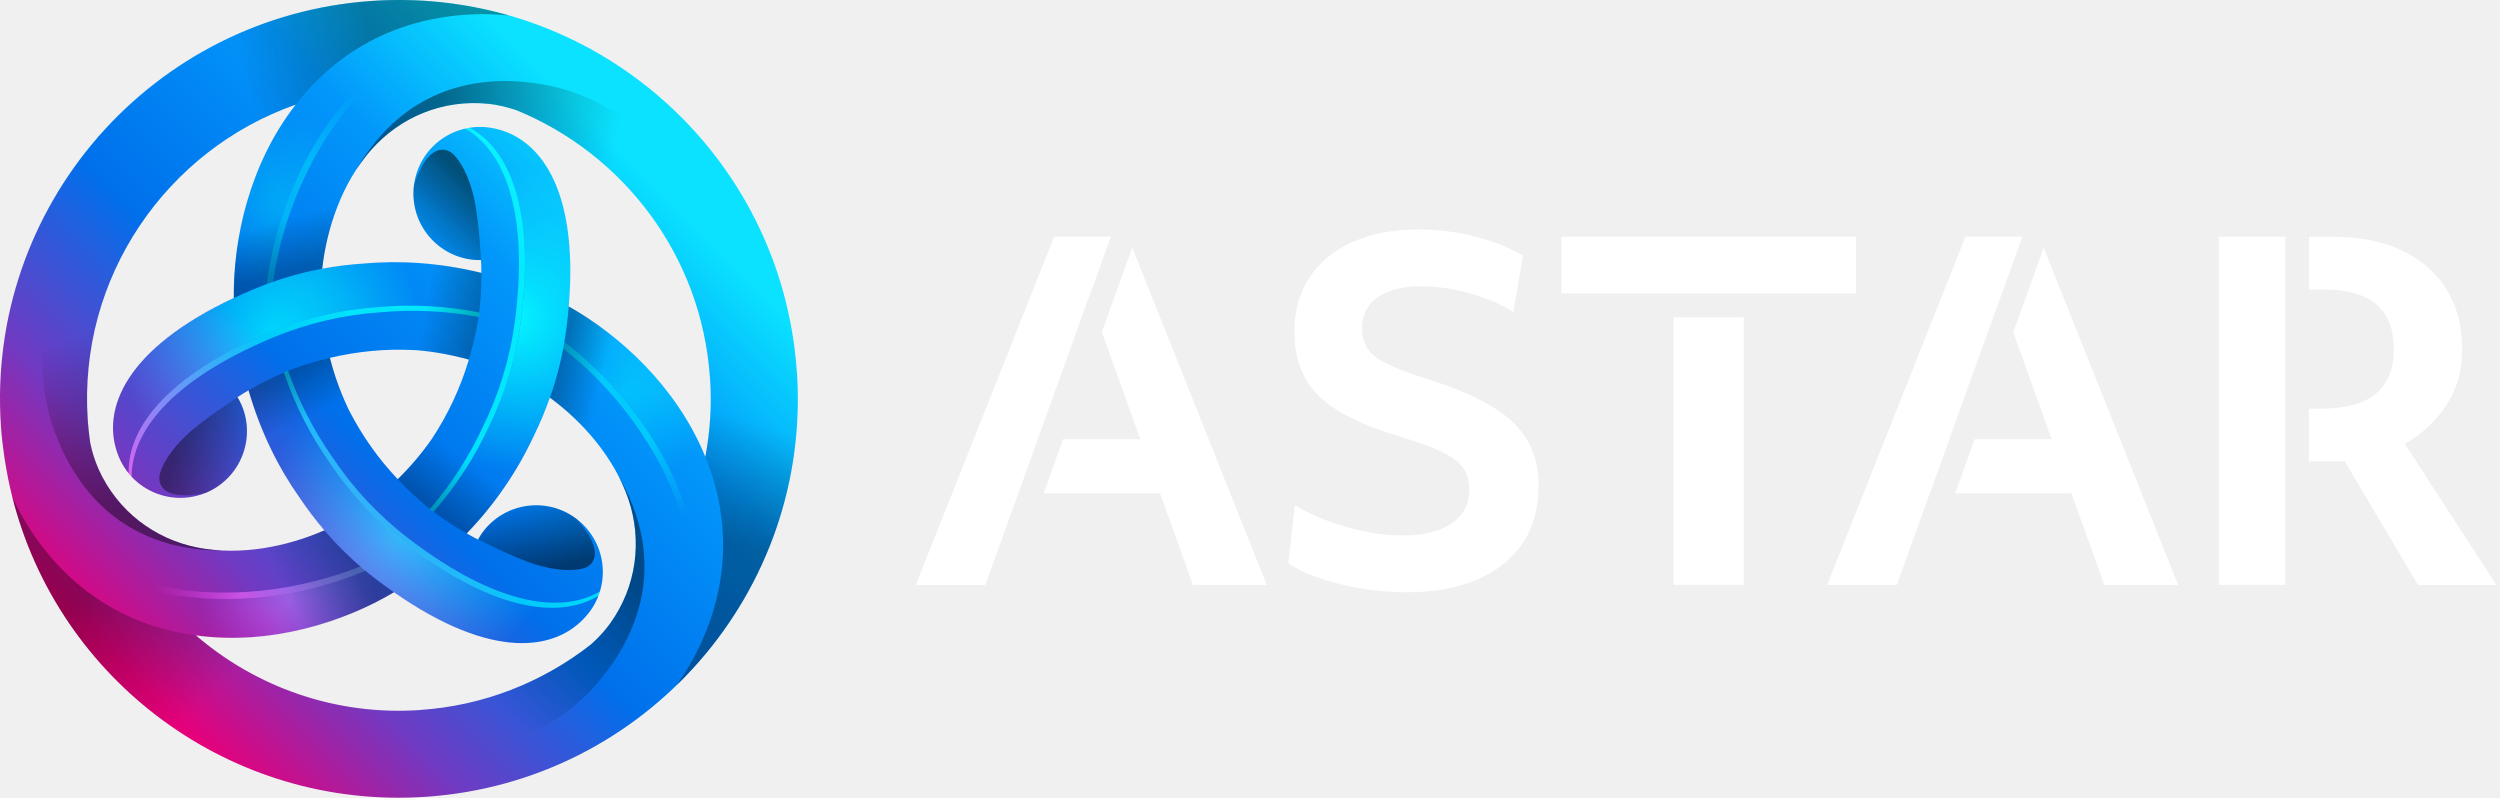
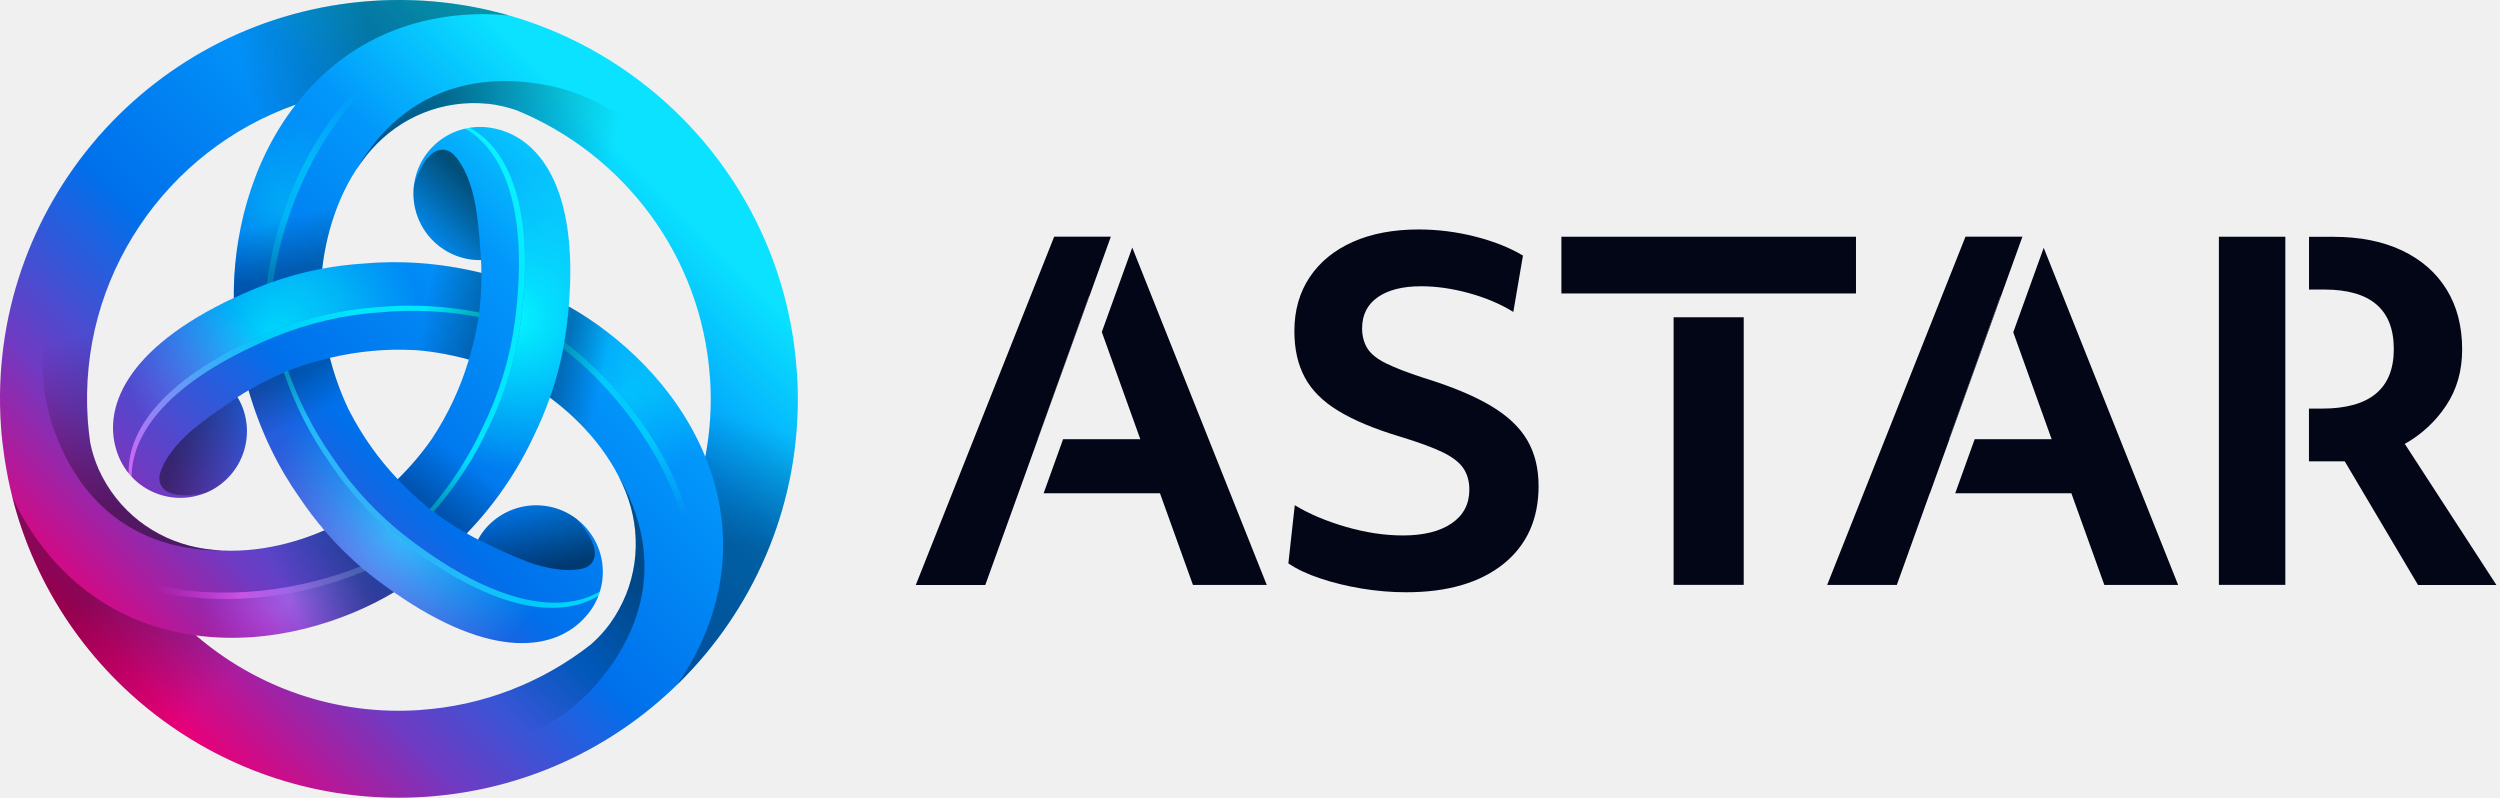
- <svg xmlns="http://www.w3.org/2000/svg" width="188" height="60" fill="none">
-   <path d="M59.923 27.965C58.8 11.433 44.49-1.053 27.963.07 19.73.631 12.5 4.466 7.454 10.211l-.015-.01c-.036.046-.067.092-.098.138C2.33 16.12-.49 23.801.07 32.036c.052.786.144 1.556.257 2.32 0 .037.01.067.015.103.077.503.165 1.007.262 1.5a29.526 29.526 0 0 0 .308 1.36c3.466 13.816 16.409 23.601 31.123 22.6 16.527-1.124 29.018-15.433 27.894-31.964l-.006.01Zm-6.53.446c.139 2.034.01 4.026-.354 5.946 0-.01-.01-.02-.01-.031-2.178-5.314-6.48-9.154-10.259-11.275.765-9.005-2.29-12.804-5.75-13.42a5.005 5.005 0 0 0-5.889 4.287 5.005 5.005 0 0 0 4.334 5.606c.241.031.477.041.708.036a19 19 0 0 1 .026.965c-3.199-.79-6.187-.95-8.913-.703a25.738 25.738 0 0 0-3.055.385c.34-3.04 1.484-6.459 3.697-8.954 2.14-2.418 5.324-3.799 8.794-3.445.658.067 1.361.231 1.992.442.031.01.062.02.088.025 8.04 3.276 13.96 10.91 14.586 20.136h.005Zm-20.911 4.58s0 .005-.005.01a21.148 21.148 0 0 1-2.567 3.035 22.32 22.32 0 0 1-3.615-5.088c-.046-.098-.097-.185-.144-.283v-.01a21.503 21.503 0 0 1-1.345-3.743c2.13-.503 4.22-.688 6.218-.59l.318.015h.01c1.253.103 2.557.334 3.907.704a22.359 22.359 0 0 1-2.772 5.945l-.005.005ZM22.234 7.87l-.015.02c-3.517 4.539-4.688 10.181-4.636 14.514-8.184 3.84-9.94 8.384-8.749 11.69.03.093.067.18.103.268a5.013 5.013 0 0 0 6.556 2.69 5.013 5.013 0 0 0 2.69-6.556 5.22 5.22 0 0 0-.323-.632c.257-.17.534-.338.832-.513.913 3.168 2.264 5.843 3.84 8.081.57.847 1.186 1.663 1.858 2.449-2.803 1.227-6.335 1.946-9.606 1.278-3.162-.646-5.95-2.71-7.382-5.894a9.532 9.532 0 0 1-.616-1.945 23.767 23.767 0 0 1-.19-1.73c-.73-10.746 5.935-20.311 15.638-23.72Zm9.354 45.524c-6.381.436-12.347-1.74-16.855-5.612 5.689.776 11.162-1.032 14.89-3.244 7.418 5.17 12.234 4.42 14.503 1.735a5.01 5.01 0 0 0-.77-7.25 5.01 5.01 0 0 0-7.024.95c-.143.19-.272.396-.385.601-.272-.139-.56-.293-.852-.462a26.8 26.8 0 0 0 5.067-7.373 26.09 26.09 0 0 0 1.191-2.839c2.465 1.818 4.857 4.513 5.915 7.68 1.022 3.06.631 6.51-1.412 9.34a9.534 9.534 0 0 1-1.376 1.504l-.02.02a23.303 23.303 0 0 1-12.866 4.945l-.006.005Z" fill="url(#a)" />
-   <path style="mix-blend-mode:overlay" opacity=".9" d="M37.02 9.626a4.871 4.871 0 0 0-1.705-.02c2.871 1.56 4.96 5.909 3.862 14.493a25.672 25.672 0 0 1-2.428 8.03 26.734 26.734 0 0 1-4.144 6.355 23.653 23.653 0 0 0 2.49 1.638 26.8 26.8 0 0 0 5.068-7.372 25.498 25.498 0 0 0 2.428-8.03c1.31-10.217-1.904-14.437-5.57-15.09v-.004Z" fill="url(#b)" />
-   <path d="M39.176 24.094c1.099-8.58-.991-12.933-3.861-14.494-.113.015-.22.041-.334.067 2.809 1.617 4.831 5.96 3.748 14.427a25.673 25.673 0 0 1-2.428 8.03 26.61 26.61 0 0 1-3.969 6.15c.092.072.18.139.272.205a26.84 26.84 0 0 0 4.143-6.356 25.499 25.499 0 0 0 2.429-8.03Z" fill="#fff" style="mix-blend-mode:overlay" opacity=".8" />
-   <path style="mix-blend-mode:overlay" opacity=".5" d="M28.266 43.557c-.272-.205-.529-.421-.79-.637-4.236 1.767-10.105 2.875-15.937 1.52a23.383 23.383 0 0 0 3.188 3.342c5.689.776 11.162-1.032 14.89-3.244a44.311 44.311 0 0 1-1.356-.986l.005.005Z" fill="url(#c)" />
-   <path style="mix-blend-mode:overlay" opacity=".6" d="M27.48 42.92c-.128-.108-.261-.215-.384-.323-4.267 1.704-10.166 2.726-15.983 1.273.144.19.288.385.431.57 5.828 1.355 11.701.247 15.937-1.52Z" fill="url(#d)" />
-   <path style="mix-blend-mode:overlay" opacity=".9" d="M8.839 34.1c.03.092.067.18.103.267.19.452.436.857.734 1.222-.082-3.265 2.639-7.255 10.617-10.592a25.619 25.619 0 0 1 8.168-1.91 26.604 26.604 0 0 1 7.578.411c.129-1.078.18-2.084.17-2.973a26.757 26.757 0 0 0-8.918-.703 25.649 25.649 0 0 0-8.169 1.91C9.62 25.706 7.571 30.599 8.84 34.105V34.1Z" fill="url(#e)" />
-   <path d="M20.293 25.002c-7.978 3.338-10.7 7.327-10.617 10.592.072.087.149.17.226.252-.006-3.24 2.746-7.162 10.617-10.459a25.622 25.622 0 0 1 8.168-1.91 26.717 26.717 0 0 1 7.311.36 7.67 7.67 0 0 0 .041-.339 26.794 26.794 0 0 0-7.578-.41 25.651 25.651 0 0 0-8.168 1.91v.004Z" fill="#fff" style="mix-blend-mode:overlay" opacity=".8" />
-   <path style="mix-blend-mode:overlay" opacity=".4" d="M42.601 24.715c-.04.339-.097.667-.154 1.001 3.645 2.783 7.542 7.316 9.288 13.04a23.595 23.595 0 0 0 1.299-4.435c-2.172-5.314-6.474-9.15-10.253-11.27-.046.54-.103 1.089-.175 1.664h-.005Z" fill="url(#f)" />
-   <path style="mix-blend-mode:overlay" opacity=".5" d="M42.447 25.716c-.031.164-.057.334-.088.498 3.61 2.844 7.445 7.44 9.093 13.205.097-.22.19-.442.277-.662-1.745-5.725-5.637-10.253-9.288-13.041h.006Z" fill="url(#g)" />
-   <path style="mix-blend-mode:overlay" opacity=".9" d="M44.126 46.268a5.13 5.13 0 0 0 .873-1.468c-2.788 1.704-7.6 1.34-14.484-3.903a25.524 25.524 0 0 1-5.74-6.12 26.634 26.634 0 0 1-3.435-6.766c-.996.426-1.894.888-2.664 1.34a26.87 26.87 0 0 0 3.85 8.076c1.54 2.3 3.46 4.38 5.74 6.12 8.194 6.243 13.457 5.57 15.854 2.72h.006Z" fill="url(#h)" />
-   <path d="M30.52 40.898c6.879 5.241 11.695 5.606 14.482 3.901.041-.107.077-.215.108-.318-2.803 1.628-7.578 1.201-14.365-3.968a25.526 25.526 0 0 1-5.74-6.12 26.648 26.648 0 0 1-3.342-6.51c-.108.046-.21.087-.313.133a26.633 26.633 0 0 0 3.434 6.767c1.54 2.3 3.46 4.38 5.74 6.12l-.005-.005Z" fill="#fff" style="mix-blend-mode:overlay" opacity=".8" />
-   <path style="mix-blend-mode:overlay" opacity=".3" d="M19.117 21.722c.313-.129.626-.247.944-.365.586-4.549 2.562-10.191 6.65-14.56-1.53.22-3.035.58-4.493 1.088C18.7 12.424 17.53 18.066 17.582 22.4c.487-.23.996-.457 1.53-.677h.005Z" fill="url(#i)" />
-   <path style="mix-blend-mode:overlay" opacity=".4" d="M20.06 21.357c.16-.056.314-.118.473-.174.657-4.55 2.721-10.166 6.885-14.479-.236.026-.473.057-.709.088-4.087 4.374-6.063 10.011-6.648 14.56v.005Z" fill="url(#j)" />
-   <path style="mix-blend-mode:multiply" opacity=".4" d="M27.963.071c-8.235.56-15.463 4.395-20.51 10.14l-.113.128c.98.976 4.194 2.896 5.493 3.697A23.43 23.43 0 0 1 22.24 7.87c.252-.329.518-.652.796-.965 3.388-3.825 8.014-5.843 13.384-5.843.596 0 1.813.098 1.838.098A29.793 29.793 0 0 0 27.964.07Z" fill="url(#k)" />
-   <path style="mix-blend-mode:multiply" opacity=".4" d="M31.588 53.399c-6.381.436-12.347-1.74-16.855-5.611a17.994 17.994 0 0 1-1.263-.211c-5.006-1.022-9.072-4.02-11.752-8.666a17.608 17.608 0 0 1-.806-1.582c3.466 13.816 16.409 23.602 31.118 22.6.067-1.514-.38-5.03-.447-6.53h.005Z" fill="url(#l)" />
-   <path style="mix-blend-mode:multiply" opacity=".4" d="M59.924 27.965c-.924-.093-5.422.262-6.53.446.138 2.034.01 4.026-.355 5.946.154.38.303.77.436 1.165 1.618 4.847 1.053 9.863-1.627 14.514a17.779 17.779 0 0 1-.965 1.49s.015-.011.02-.021c6.095-5.93 9.642-14.391 9.021-23.535v-.005Z" fill="url(#m)" />
-   <path style="mix-blend-mode:multiply" opacity=".5" d="M36.728 7.803c.657.067 1.36.231 1.992.442.03.01.062.02.087.025a23.587 23.587 0 0 1 6.998 4.426s.01.005.015.01c.986-1.124 2.88-2.361 2.88-2.361s-2.9-2.968-7.341-3.892c-3.106-.647-10.114-1.268-14.535 6.253l.041-.04c.329-.494.673-.976 1.068-1.418 2.141-2.418 5.324-3.8 8.795-3.445Z" fill="url(#n)" />
-   <path style="mix-blend-mode:multiply" opacity=".5" d="M45.856 46.925a9.537 9.537 0 0 1-1.376 1.504c-.02.02-.046.041-.067.062a23.606 23.606 0 0 1-7.331 3.845c-.005 0-.01 0-.016.005.483 1.417.606 3.676.606 3.676s4.02-1.026 7.04-4.41c2.11-2.367 6.155-8.127 1.852-15.715 0 0 .006.025.016.056.267.53.508 1.073.693 1.633 1.022 3.06.631 6.51-1.412 9.339l-.005.005Z" fill="url(#o)" />
-   <path style="mix-blend-mode:multiply" opacity=".5" d="M7.413 35.276a9.531 9.531 0 0 1-.617-1.946c-.005-.03-.015-.062-.02-.093-.38-2.767-.257-5.57.334-8.27v-.016c-1.469-.288-3.486-1.314-3.486-1.314s-1.12 4 .303 8.302c.996 3.013 3.958 9.395 12.68 9.462 0 0-.025-.006-.056-.016-.59-.036-1.18-.097-1.76-.215-3.163-.647-5.951-2.711-7.384-5.894h.006Z" fill="url(#p)" />
-   <path style="mix-blend-mode:multiply" opacity=".6" d="M35.465 19.52c.241.03.477.04.708.035 0 0-.159-3.116-.539-4.718-.385-1.597-.95-2.66-1.566-3.26-.446-.431-1.848-.966-2.936 2.33a5.005 5.005 0 0 0 4.333 5.607v.005Z" fill="url(#q)" />
-   <path style="mix-blend-mode:multiply" opacity=".5" d="M18.19 30.506a5.221 5.221 0 0 0-.324-.631s-2.624 1.694-3.815 2.823c-1.191 1.13-1.828 2.152-2.038 2.988-.149.601.087 2.08 3.486 1.376a5.013 5.013 0 0 0 2.69-6.556Z" fill="url(#r)" />
-   <path style="mix-blend-mode:multiply" opacity=".6" d="M36.338 39.968c-.144.19-.272.396-.385.6 0 0 2.778 1.423 4.354 1.89 1.576.468 2.777.509 3.604.272.596-.169 1.756-1.119-.55-3.706a5.01 5.01 0 0 0-7.023.95v-.006Z" fill="url(#s)" />
-   <path style="mix-blend-mode:multiply" opacity=".3" d="M35.26 27.046c-.63 2.095-1.514 4-2.597 5.678-.057.087-.113.175-.175.267 0 0 0 .005-.005.01a21.149 21.149 0 0 1-2.567 3.035c.688.729 1.427 1.437 2.244 2.11a23.507 23.507 0 0 0 2.936 1.971 26.798 26.798 0 0 0 5.068-7.372 26.08 26.08 0 0 0 1.19-2.84c-1.057-.775-2.125-1.396-3.11-1.817a22.816 22.816 0 0 0-2.989-1.042h.006Z" fill="url(#t)" />
-   <path style="mix-blend-mode:multiply" opacity=".3" d="M14.734 47.788c5.688.775 11.161-1.032 14.889-3.245a44.311 44.311 0 0 1-1.356-.986 25.583 25.583 0 0 1-3.88-3.67c-2.804 1.226-6.336 1.945-9.607 1.277-3.162-.646-5.95-2.71-7.383-5.893a9.533 9.533 0 0 1-.616-1.946c.827 5.801 3.753 10.863 7.948 14.462h.005Z" fill="url(#u)" />
-   <path style="mix-blend-mode:multiply" opacity=".3" d="M29.915 36.035a22.32 22.32 0 0 1-3.614-5.087c-.046-.098-.098-.185-.144-.283v-.01a21.503 21.503 0 0 1-1.345-3.743c-.976.231-1.956.519-2.942.889a23.8 23.8 0 0 0-3.173 1.55c.914 3.168 2.264 5.843 3.84 8.081.57.847 1.187 1.663 1.86 2.449 1.2-.524 2.274-1.145 3.13-1.787a23.401 23.401 0 0 0 2.393-2.064l-.005.005Z" fill="url(#v)" />
-   <path style="mix-blend-mode:multiply" opacity=".3" d="M22.22 7.89c-3.517 4.539-4.688 10.181-4.636 14.514a40.21 40.21 0 0 1 1.535-.682 25.254 25.254 0 0 1 5.113-1.525c.34-3.04 1.484-6.459 3.697-8.954 2.14-2.418 5.324-3.8 8.795-3.445.657.067 1.36.231 1.992.442.03.01.061.02.087.025A23.262 23.262 0 0 0 28.4 6.597c-2.156.149-4.22.585-6.171 1.273-.005.005-.01.015-.015.02h.005Z" fill="url(#w)" />
-   <path style="mix-blend-mode:multiply" opacity=".3" d="M53.034 34.316c-2.176-5.314-6.479-9.155-10.258-11.275-.046.54-.102 1.094-.18 1.674a25.417 25.417 0 0 1-1.237 5.19c2.465 1.818 4.857 4.513 5.915 7.681 1.021 3.06.631 6.51-1.412 9.339a9.537 9.537 0 0 1-1.376 1.504l-.02.02c4.405-3.46 7.52-8.45 8.589-14.097 0-.01-.01-.021-.01-.031l-.01-.005Z" fill="url(#x)" />
-   <path style="mix-blend-mode:multiply" opacity=".3" d="M24.216 23.811a23.07 23.07 0 0 0 .59 3.101c2.131-.503 4.22-.688 6.218-.59l.318.015h.01c1.253.103 2.557.334 3.908.704.287-.96.529-1.957.703-2.994.19-1.293.246-2.49.241-3.532-3.198-.79-6.186-.95-8.912-.703a25.72 25.72 0 0 0-3.055.385c-.144 1.304-.15 2.541-.016 3.61l-.005.004Z" fill="url(#y)" />
-   <path d="m150.427 22.281-3.861 10.746h.031l3.851-10.684-.021-.062ZM81.892 22.281l-3.86 10.746h.015l3.86-10.71-.015-.036ZM82.857 24.966l2.895 8.061h-5.806l-1.464 4.066h8.749l2.48 6.895h5.55L85.147 18.616l-2.29 6.35Z" fill="#fff" />
-   <path d="m78.031 33.027 3.861-10.746.016.036 1.627-4.518h-4.261L68.867 43.99h5.227l3.953-10.962h-.016ZM112.077 30.496c-1.263-.745-2.942-1.443-5.032-2.085-1.196-.39-2.131-.75-2.808-1.083-.678-.334-1.15-.713-1.412-1.134-.262-.427-.395-.925-.395-1.5 0-1.011.39-1.791 1.17-2.34.781-.55 1.874-.827 3.276-.827 1.15 0 2.346.174 3.599.518 1.252.344 2.361.816 3.327 1.412l.724-4.236c-.986-.595-2.188-1.073-3.599-1.432a17.292 17.292 0 0 0-4.221-.534c-1.904 0-3.563.308-4.959.93-1.402.62-2.485 1.504-3.255 2.654s-1.155 2.505-1.155 4.066c0 1.335.256 2.485.775 3.46.518.976 1.36 1.823 2.531 2.531 1.17.714 2.711 1.356 4.615 1.93 1.376.417 2.444.807 3.204 1.171.76.365 1.289.776 1.587 1.222.297.447.446.98.446 1.602 0 1.078-.441 1.925-1.324 2.531-.883.606-2.11.914-3.671.914-1.356 0-2.773-.21-4.256-.637-1.484-.426-2.773-.97-3.877-1.637l-.482 4.374c.641.436 1.448.816 2.413 1.135.965.323 2.002.575 3.116.76 1.114.184 2.223.277 3.327.277 3.101 0 5.535-.709 7.306-2.12 1.766-1.413 2.654-3.369 2.654-5.874 0-1.33-.287-2.485-.862-3.46-.575-.976-1.494-1.839-2.757-2.583l-.005-.005ZM139.57 17.8h-22.154v4.27h22.154V17.8ZM131.128 23.858h-5.273v20.125h5.273V23.858ZM146.567 33.027l3.861-10.746.02.062 1.638-4.544h-4.282l-10.402 26.19h5.237l2.48-6.896h.01l1.469-4.066h-.031ZM151.397 24.987l2.886 8.04h-5.787l-1.463 4.066h8.733l2.48 6.895h5.55l-10.109-25.352-2.29 6.351ZM180.846 33.376a8.995 8.995 0 0 0 3.101-2.875c.806-1.207 1.207-2.613 1.207-4.22 0-1.746-.39-3.25-1.171-4.513-.78-1.263-1.894-2.239-3.342-2.927-1.448-.688-3.168-1.032-5.17-1.032h-1.833v3.964h1.14c3.491 0 5.236 1.494 5.236 4.477 0 2.983-1.802 4.477-5.411 4.477h-.97v3.963h2.69l5.514 9.303h5.894l-6.89-10.612.005-.005ZM171.857 17.8h-4.996v26.183h4.996V17.8Z" fill="#fff" />
+ <svg xmlns="http://www.w3.org/2000/svg" width="188" height="60" viewBox="0 0 188 60" fill="none">
+   <g clip-path="url(#clip0_286_12148)">
+     <path d="M59.923 27.965C58.8 11.433 44.49 -1.053 27.963 0.07C19.73 0.631 12.5 4.466 7.454 10.211L7.439 10.201C7.403 10.247 7.372 10.293 7.341 10.339C2.33 16.12 -0.49 23.801 0.07 32.036C0.122 32.822 0.214 33.592 0.327 34.356C0.327 34.393 0.337 34.423 0.342 34.459C0.419 34.962 0.507 35.466 0.604 35.959C0.696 36.415 0.799 36.868 0.912 37.319C4.378 51.135 17.321 60.92 32.035 59.919C48.562 58.795 61.053 44.486 59.929 27.955L59.923 27.965ZM53.393 28.411C53.532 30.445 53.403 32.437 53.039 34.357C53.039 34.347 53.029 34.337 53.029 34.326C50.851 29.012 46.549 25.172 42.77 23.051C43.535 14.046 40.48 10.247 37.02 9.631C36.35 9.505 35.661 9.518 34.995 9.668C34.33 9.818 33.702 10.102 33.151 10.504C32.599 10.905 32.136 11.415 31.788 12.002C31.441 12.589 31.217 13.242 31.131 13.918C31.047 14.571 31.092 15.234 31.265 15.869C31.437 16.504 31.733 17.099 32.135 17.62C32.538 18.141 33.039 18.577 33.611 18.904C34.182 19.231 34.812 19.441 35.465 19.524C35.706 19.555 35.942 19.565 36.173 19.56C36.19 19.882 36.199 20.203 36.199 20.525C33 19.735 30.012 19.575 27.286 19.822C26.261 19.889 25.241 20.018 24.231 20.207C24.571 17.167 25.715 13.748 27.928 11.253C30.068 8.835 33.252 7.454 36.722 7.808C37.38 7.875 38.083 8.039 38.714 8.25C38.745 8.26 38.776 8.27 38.802 8.275C46.842 11.551 52.762 19.185 53.388 28.411H53.393ZM32.482 32.991C32.482 32.991 32.482 32.996 32.477 33.001C31.719 34.091 30.859 35.107 29.91 36.036C28.473 34.518 27.256 32.805 26.295 30.948C26.249 30.85 26.198 30.763 26.151 30.665V30.655C25.588 29.452 25.138 28.199 24.806 26.912C26.936 26.409 29.026 26.224 31.024 26.322L31.342 26.337H31.352C32.605 26.44 33.909 26.671 35.259 27.041C34.633 29.148 33.699 31.152 32.487 32.986L32.482 32.991ZM22.234 7.87L22.219 7.89C18.702 12.429 17.531 18.071 17.583 22.404C9.399 26.244 7.643 30.788 8.834 34.094C8.864 34.187 8.901 34.274 8.937 34.362C9.45 35.588 10.429 36.56 11.659 37.064C12.888 37.569 14.267 37.564 15.493 37.052C16.719 36.539 17.691 35.56 18.195 34.331C18.7 33.102 18.695 31.722 18.183 30.496C18.09 30.278 17.982 30.067 17.86 29.864C18.117 29.694 18.394 29.526 18.692 29.351C19.605 32.519 20.956 35.194 22.532 37.432C23.102 38.279 23.718 39.095 24.39 39.881C21.587 41.108 18.055 41.827 14.784 41.159C11.622 40.513 8.834 38.449 7.402 35.265C7.128 34.641 6.921 33.989 6.786 33.32C6.702 32.746 6.638 32.169 6.596 31.59C5.866 20.844 12.531 11.279 22.234 7.87ZM31.588 53.394C25.207 53.83 19.241 51.654 14.733 47.782C20.422 48.558 25.895 46.75 29.623 44.538C37.041 49.708 41.857 48.958 44.126 46.273C44.571 45.755 44.905 45.151 45.108 44.499C45.31 43.847 45.378 43.161 45.306 42.482C45.234 41.803 45.023 41.146 44.688 40.551C44.353 39.956 43.9 39.437 43.356 39.023C42.833 38.624 42.236 38.332 41.599 38.164C40.963 37.996 40.3 37.954 39.647 38.043C38.995 38.131 38.367 38.347 37.798 38.678C37.229 39.009 36.731 39.449 36.332 39.973C36.189 40.163 36.06 40.369 35.947 40.574C35.675 40.435 35.387 40.281 35.095 40.112C37.185 37.956 38.898 35.463 40.162 32.739C40.615 31.817 41.013 30.869 41.353 29.9C43.818 31.718 46.21 34.413 47.268 37.58C48.29 40.64 47.899 44.09 45.856 46.92C45.453 47.469 44.991 47.974 44.48 48.424L44.46 48.444C40.768 51.352 36.283 53.076 31.594 53.389L31.588 53.394Z" fill="url(#paint0_linear_286_12148)" />
+     <path style="mix-blend-mode:overlay" opacity="0.9" d="M37.02 9.626C36.458 9.519 35.881 9.512 35.316 9.606C38.187 11.166 40.276 15.515 39.178 24.099C38.814 26.891 37.994 29.604 36.749 32.129C35.677 34.434 34.282 36.574 32.605 38.484C33.4 39.082 34.232 39.629 35.096 40.122C37.186 37.966 38.899 35.474 40.163 32.75C41.411 30.226 42.231 27.512 42.592 24.72C43.901 14.503 40.688 10.283 37.022 9.63L37.02 9.626Z" fill="url(#paint1_radial_286_12148)" />
+     <g style="mix-blend-mode:overlay" opacity="0.8">
+       <path d="M39.176 24.094C40.275 15.514 38.185 11.161 35.315 9.6C35.202 9.615 35.095 9.641 34.981 9.667C37.79 11.284 39.812 15.627 38.729 24.094C38.365 26.886 37.545 29.599 36.301 32.124C35.268 34.347 33.932 36.417 32.332 38.274C32.424 38.346 32.512 38.413 32.604 38.479C34.279 36.567 35.674 34.427 36.747 32.123C37.995 29.599 38.815 26.887 39.176 24.094Z" fill="white" />
+     </g>
+     <path style="mix-blend-mode:overlay" opacity="0.5" d="M28.266 43.557C27.994 43.352 27.737 43.136 27.476 42.92C23.24 44.687 17.371 45.795 11.539 44.44C12.489 45.656 13.557 46.776 14.727 47.782C20.416 48.558 25.889 46.75 29.617 44.538C29.159 44.218 28.707 43.889 28.261 43.552L28.266 43.557Z" fill="url(#paint2_radial_286_12148)" />
+     <path style="mix-blend-mode:overlay" opacity="0.6" d="M27.48 42.92C27.352 42.812 27.219 42.705 27.096 42.597C22.829 44.301 16.93 45.323 11.113 43.87C11.257 44.06 11.401 44.255 11.544 44.44C17.372 45.795 23.244 44.687 27.48 42.92Z" fill="url(#paint3_linear_286_12148)" />
+     <path style="mix-blend-mode:overlay" opacity="0.9" d="M8.838 34.1C8.868 34.192 8.905 34.28 8.941 34.367C9.131 34.819 9.377 35.224 9.675 35.589C9.593 32.324 12.314 28.334 20.292 24.997C22.892 23.916 25.651 23.27 28.46 23.087C30.993 22.861 33.545 23 36.038 23.498C36.167 22.42 36.218 21.414 36.208 20.525C33.296 19.792 30.281 19.554 27.29 19.822C24.481 20.006 21.721 20.651 19.121 21.732C9.619 25.706 7.57 30.599 8.839 34.105V34.1H8.838Z" fill="url(#paint4_radial_286_12148)" />
+     <g style="mix-blend-mode:overlay" opacity="0.8">
+       <path d="M20.293 25.002C12.315 28.34 9.593 32.329 9.676 35.594C9.748 35.681 9.825 35.764 9.902 35.846C9.896 32.606 12.648 28.684 20.519 25.387C23.118 24.306 25.878 23.661 28.687 23.477C31.129 23.261 33.589 23.382 35.998 23.837C36.014 23.724 36.028 23.611 36.039 23.498C33.545 23.003 30.993 22.865 28.461 23.088C25.652 23.272 22.892 23.918 20.293 24.998V25.002Z" fill="white" />
+     </g>
+     <path style="mix-blend-mode:overlay" opacity="0.4" d="M42.601 24.715C42.561 25.054 42.504 25.382 42.447 25.716C46.092 28.499 49.989 33.032 51.735 38.756C52.312 37.324 52.747 35.838 53.034 34.321C50.862 29.007 46.56 25.171 42.781 23.051C42.735 23.591 42.678 24.14 42.606 24.715H42.601Z" fill="url(#paint5_radial_286_12148)" />
+     <path style="mix-blend-mode:overlay" opacity="0.5" d="M42.447 25.716C42.416 25.88 42.39 26.05 42.359 26.214C45.969 29.058 49.804 33.654 51.452 39.419C51.549 39.199 51.642 38.977 51.729 38.757C49.984 33.032 46.092 28.504 42.441 25.716H42.447Z" fill="url(#paint6_linear_286_12148)" />
+     <path style="mix-blend-mode:overlay" opacity="0.9" d="M44.126 46.268C44.497 45.831 44.792 45.335 44.999 44.8C42.211 46.504 37.399 46.14 30.515 40.897C28.277 39.188 26.337 37.12 24.775 34.777C23.313 32.697 22.156 30.419 21.34 28.011C20.344 28.437 19.446 28.899 18.676 29.351C19.499 32.239 20.8 34.969 22.526 37.427C24.066 39.727 25.986 41.807 28.266 43.547C36.46 49.79 41.723 49.117 44.12 46.267H44.126V46.268Z" fill="url(#paint7_radial_286_12148)" />
+     <g style="mix-blend-mode:overlay" opacity="0.8">
+       <path d="M30.52 40.898C37.399 46.139 42.215 46.504 45.002 44.799C45.043 44.692 45.079 44.584 45.11 44.481C42.307 46.109 37.532 45.682 30.745 40.513C28.507 38.803 26.567 36.736 25.005 34.393C23.596 32.387 22.472 30.196 21.663 27.883C21.555 27.929 21.453 27.97 21.35 28.016C22.165 30.424 23.322 32.703 24.784 34.783C26.324 37.083 28.244 39.163 30.524 40.903L30.519 40.898H30.52Z" fill="white" />
+     </g>
+     <path style="mix-blend-mode:overlay" opacity="0.3" d="M19.117 21.722C19.43 21.593 19.743 21.475 20.061 21.357C20.647 16.808 22.623 11.166 26.711 6.797C25.181 7.017 23.676 7.377 22.218 7.885C18.7 12.424 17.53 18.066 17.582 22.4C18.069 22.17 18.578 21.943 19.112 21.723L19.117 21.722Z" fill="url(#paint8_radial_286_12148)" />
+     <path style="mix-blend-mode:overlay" opacity="0.4" d="M20.061 21.357C20.221 21.301 20.375 21.239 20.534 21.183C21.191 16.633 23.255 11.017 27.419 6.704C27.183 6.73 26.945 6.761 26.709 6.792C22.622 11.166 20.646 16.803 20.061 21.352V21.357H20.061Z" fill="url(#paint9_linear_286_12148)" />
+     <path style="mix-blend-mode:multiply" opacity="0.4" d="M27.963 0.071C19.728 0.631 12.5 4.466 7.453 10.211L7.34 10.339C8.32 11.315 11.534 13.235 12.833 14.036C15.421 11.248 18.65 9.131 22.24 7.87C22.492 7.541 22.758 7.218 23.036 6.905C26.424 3.08 31.05 1.062 36.42 1.062C37.016 1.062 38.233 1.16 38.258 1.16C34.916 0.199 31.433 -0.17 27.964 0.07L27.963 0.071Z" fill="url(#paint10_linear_286_12148)" />
+     <path style="mix-blend-mode:multiply" opacity="0.4" d="M31.588 53.399C25.207 53.835 19.241 51.659 14.733 47.788C14.31 47.733 13.889 47.662 13.47 47.577C8.464 46.555 4.398 43.557 1.718 38.911C1.423 38.398 1.154 37.87 0.912 37.329C4.378 51.145 17.321 60.931 32.03 59.929C32.097 58.415 31.65 54.899 31.583 53.399H31.588Z" fill="url(#paint11_linear_286_12148)" />
+     <path style="mix-blend-mode:multiply" opacity="0.4" d="M59.924 27.965C59 27.872 54.502 28.227 53.394 28.411C53.532 30.445 53.404 32.437 53.039 34.357C53.193 34.737 53.342 35.127 53.475 35.522C55.093 40.369 54.528 45.385 51.848 50.036C51.551 50.548 51.229 51.046 50.883 51.526C50.883 51.526 50.898 51.515 50.903 51.505C56.998 45.575 60.545 37.114 59.924 27.97V27.965Z" fill="url(#paint12_linear_286_12148)" />
+     <path style="mix-blend-mode:multiply" opacity="0.5" d="M36.728 7.803C37.385 7.87 38.088 8.034 38.72 8.245C38.75 8.255 38.782 8.265 38.807 8.27C41.383 9.321 43.752 10.819 45.805 12.696C45.805 12.696 45.815 12.701 45.82 12.706C46.806 11.582 48.7 10.345 48.7 10.345C48.7 10.345 45.8 7.377 41.359 6.453C38.253 5.806 31.245 5.185 26.824 12.706L26.865 12.666C27.194 12.172 27.538 11.69 27.933 11.248C30.074 8.83 33.257 7.448 36.728 7.803Z" fill="url(#paint13_linear_286_12148)" />
+     <path style="mix-blend-mode:multiply" opacity="0.5" d="M45.856 46.925C45.453 47.474 44.992 47.978 44.48 48.429C44.46 48.449 44.434 48.47 44.413 48.491C42.215 50.195 39.733 51.496 37.082 52.336C37.077 52.336 37.072 52.336 37.066 52.341C37.549 53.758 37.672 56.017 37.672 56.017C37.672 56.017 41.692 54.991 44.712 51.607C46.822 49.24 50.867 43.48 46.564 35.892C46.564 35.892 46.57 35.917 46.58 35.948C46.847 36.478 47.088 37.021 47.273 37.581C48.295 40.641 47.904 44.091 45.861 46.92L45.856 46.925Z" fill="url(#paint14_linear_286_12148)" />
+     <path style="mix-blend-mode:multiply" opacity="0.5" d="M7.413 35.276C7.138 34.651 6.931 33.999 6.796 33.33C6.791 33.3 6.781 33.268 6.776 33.237C6.396 30.47 6.519 27.667 7.11 24.967V24.951C5.641 24.663 3.624 23.637 3.624 23.637C3.624 23.637 2.504 27.637 3.927 31.939C4.923 34.952 7.885 41.334 16.607 41.401C16.607 41.401 16.582 41.395 16.551 41.385C15.961 41.349 15.371 41.288 14.791 41.17C11.628 40.523 8.84 38.459 7.407 35.276H7.413Z" fill="url(#paint15_linear_286_12148)" />
+     <path style="mix-blend-mode:multiply" opacity="0.6" d="M35.464 19.52C35.705 19.55 35.941 19.56 36.172 19.555C36.172 19.555 36.013 16.439 35.633 14.837C35.248 13.24 34.683 12.177 34.067 11.577C33.621 11.146 32.219 10.611 31.131 13.907C31.047 14.56 31.092 15.223 31.264 15.858C31.436 16.494 31.732 17.089 32.135 17.61C32.537 18.13 33.038 18.567 33.61 18.893C34.181 19.22 34.811 19.431 35.464 19.514V19.519V19.52Z" fill="url(#paint16_linear_286_12148)" />
+     <path style="mix-blend-mode:multiply" opacity="0.5" d="M18.19 30.506C18.096 30.289 17.988 30.078 17.866 29.875C17.866 29.875 15.242 31.569 14.051 32.698C12.86 33.828 12.223 34.85 12.013 35.686C11.864 36.287 12.1 37.766 15.499 37.062C16.725 36.549 17.697 35.57 18.201 34.341C18.705 33.111 18.701 31.732 18.189 30.506H18.19Z" fill="url(#paint17_linear_286_12148)" />
+     <path style="mix-blend-mode:multiply" opacity="0.6" d="M36.338 39.968C36.194 40.158 36.066 40.364 35.953 40.568C35.953 40.568 38.731 41.991 40.307 42.458C41.883 42.926 43.084 42.967 43.911 42.73C44.507 42.561 45.667 41.611 43.361 39.024C42.838 38.625 42.241 38.333 41.605 38.165C40.968 37.997 40.305 37.956 39.653 38.044C39.001 38.132 38.372 38.348 37.803 38.679C37.235 39.01 36.737 39.45 36.338 39.974V39.968Z" fill="url(#paint18_linear_286_12148)" />
+     <path style="mix-blend-mode:multiply" opacity="0.3" d="M35.26 27.046C34.63 29.141 33.746 31.046 32.663 32.724C32.606 32.811 32.55 32.899 32.488 32.991C32.488 32.991 32.488 32.996 32.483 33.001C31.724 34.091 30.865 35.107 29.916 36.036C30.604 36.765 31.343 37.473 32.16 38.146C33.088 38.876 34.069 39.535 35.096 40.117C37.187 37.961 38.9 35.469 40.164 32.745C40.616 31.823 41.014 30.874 41.354 29.905C40.297 29.13 39.229 28.509 38.244 28.088C37.273 27.672 36.274 27.324 35.255 27.046H35.261H35.26Z" fill="url(#paint19_linear_286_12148)" />
+     <path style="mix-blend-mode:multiply" opacity="0.3" d="M14.734 47.788C20.422 48.563 25.895 46.756 29.623 44.543C29.165 44.223 28.713 43.894 28.267 43.557C26.849 42.473 25.549 41.242 24.387 39.887C21.583 41.113 18.051 41.832 14.78 41.164C11.618 40.518 8.83 38.454 7.397 35.271C7.123 34.646 6.916 33.994 6.781 33.325C7.608 39.126 10.534 44.188 14.729 47.787L14.734 47.788Z" fill="url(#paint20_linear_286_12148)" />
+     <path style="mix-blend-mode:multiply" opacity="0.3" d="M29.915 36.035C28.478 34.517 27.262 32.805 26.301 30.948C26.255 30.85 26.203 30.763 26.157 30.665V30.655C25.594 29.452 25.144 28.199 24.812 26.912C23.836 27.143 22.856 27.431 21.87 27.801C20.776 28.238 19.715 28.757 18.697 29.351C19.611 32.519 20.961 35.194 22.537 37.432C23.107 38.279 23.724 39.095 24.397 39.881C25.597 39.357 26.671 38.736 27.527 38.094C28.37 37.461 29.17 36.771 29.92 36.03L29.915 36.035Z" fill="url(#paint21_linear_286_12148)" />
+     <path style="mix-blend-mode:multiply" opacity="0.3" d="M22.22 7.89C18.703 12.429 17.532 18.071 17.584 22.404C18.09 22.166 18.602 21.939 19.119 21.722C20.764 21.035 22.478 20.523 24.232 20.197C24.572 17.157 25.716 13.738 27.929 11.243C30.069 8.825 33.253 7.443 36.724 7.798C37.381 7.865 38.084 8.029 38.716 8.24C38.746 8.25 38.777 8.26 38.803 8.265C35.508 6.921 31.949 6.35 28.4 6.597C26.244 6.746 24.18 7.182 22.229 7.87C22.224 7.875 22.219 7.885 22.214 7.89H22.22Z" fill="url(#paint22_linear_286_12148)" />
+     <path style="mix-blend-mode:multiply" opacity="0.3" d="M53.034 34.316C50.858 29.002 46.555 25.161 42.776 23.041C42.73 23.581 42.674 24.135 42.596 24.715C42.367 26.484 41.953 28.223 41.359 29.905C43.824 31.723 46.216 34.418 47.274 37.586C48.295 40.646 47.905 44.096 45.862 46.925C45.459 47.474 44.998 47.978 44.486 48.429L44.466 48.449C48.871 44.989 51.986 39.999 53.055 34.352C53.055 34.342 53.045 34.331 53.045 34.321L53.034 34.316Z" fill="url(#paint23_linear_286_12148)" />
+     <path style="mix-blend-mode:multiply" opacity="0.3" d="M24.216 23.811C24.342 24.857 24.539 25.893 24.806 26.912C26.937 26.409 29.026 26.224 31.024 26.322L31.342 26.337H31.352C32.605 26.44 33.909 26.671 35.26 27.041C35.547 26.081 35.789 25.084 35.963 24.047C36.153 22.754 36.209 21.557 36.204 20.515C33.006 19.725 30.018 19.565 27.292 19.812C26.267 19.879 25.247 20.008 24.237 20.197C24.093 21.501 24.087 22.738 24.221 23.807L24.216 23.811Z" fill="url(#paint24_linear_286_12148)" />
+     <path d="M150.426 22.281L146.565 33.027H146.596L150.447 22.343L150.426 22.281ZM81.891 22.281L78.031 33.027H78.046L81.906 22.317L81.891 22.281ZM82.856 24.966L85.751 33.027H79.945L78.481 37.093H87.23L89.71 43.988H95.26L85.146 18.616L82.856 24.966Z" fill="#020617" />
+     <path d="M78.031 33.027L81.892 22.281L81.908 22.317L83.535 17.799H79.274L68.867 43.99H74.094L78.047 33.028L78.031 33.027ZM112.077 30.496C110.814 29.751 109.135 29.053 107.045 28.411C105.849 28.021 104.914 27.661 104.237 27.328C103.559 26.994 103.087 26.615 102.825 26.194C102.563 25.767 102.43 25.269 102.43 24.694C102.43 23.683 102.82 22.903 103.6 22.354C104.381 21.804 105.474 21.527 106.876 21.527C108.026 21.527 109.222 21.701 110.475 22.045C111.727 22.389 112.836 22.861 113.802 23.457L114.526 19.221C113.54 18.626 112.338 18.148 110.927 17.789C109.548 17.438 108.13 17.259 106.706 17.255C104.802 17.255 103.143 17.563 101.747 18.185C100.345 18.805 99.262 19.689 98.492 20.839C97.722 21.989 97.337 23.344 97.337 24.905C97.337 26.24 97.593 27.39 98.112 28.365C98.63 29.341 99.472 30.188 100.643 30.896C101.813 31.61 103.354 32.252 105.258 32.826C106.634 33.243 107.702 33.633 108.462 33.997C109.222 34.362 109.751 34.773 110.049 35.219C110.346 35.666 110.495 36.199 110.495 36.821C110.495 37.899 110.054 38.746 109.171 39.352C108.288 39.958 107.061 40.266 105.5 40.266C104.144 40.266 102.727 40.056 101.244 39.629C99.76 39.203 98.471 38.659 97.367 37.992L96.885 42.366C97.526 42.802 98.333 43.182 99.298 43.501C100.263 43.824 101.3 44.076 102.414 44.261C103.528 44.445 104.637 44.538 105.741 44.538C108.842 44.538 111.276 43.829 113.047 42.418C114.813 41.005 115.701 39.049 115.701 36.544C115.701 35.214 115.414 34.059 114.839 33.084C114.264 32.108 113.345 31.245 112.082 30.501L112.077 30.496ZM139.57 17.8H117.416V22.07H139.57V17.8ZM131.128 23.858H125.855V43.983H131.128V23.858ZM146.567 33.027L150.428 22.281L150.448 22.343L152.086 17.799H147.804L137.402 43.989H142.639L145.119 37.093H145.129L146.598 33.027H146.567ZM151.397 24.987L154.283 33.027H148.496L147.033 37.093H155.766L158.246 43.988H163.796L153.687 18.636L151.397 24.987ZM180.846 33.376C182.094 32.678 183.157 31.692 183.947 30.501C184.753 29.294 185.154 27.888 185.154 26.281C185.154 24.535 184.764 23.031 183.983 21.768C183.203 20.505 182.089 19.529 180.641 18.841C179.193 18.153 177.473 17.809 175.471 17.809H173.638V21.773H174.778C178.269 21.773 180.014 23.267 180.014 26.25C180.014 29.233 178.212 30.727 174.603 30.727H173.633V34.69H176.323L181.837 43.993H187.731L180.841 33.381L180.846 33.376ZM171.857 17.8H166.861V43.983H171.857V17.8Z" fill="#020617" />
+   </g>
  <defs>
-     <linearGradient id="a" x1="9.527" y1="50.473" x2="47.776" y2="12.219" gradientUnits="userSpaceOnUse">
+     <linearGradient id="paint0_linear_286_12148" x1="9.527" y1="50.473" x2="47.776" y2="12.219" gradientUnits="userSpaceOnUse">
      <stop stop-color="#E6007A" />
-       <stop offset=".21" stop-color="#703AC2" />
-       <stop offset=".46" stop-color="#0070EB" />
-       <stop offset=".77" stop-color="#0297FB" />
+       <stop offset="0.21" stop-color="#703AC2" />
+       <stop offset="0.46" stop-color="#0070EB" />
+       <stop offset="0.77" stop-color="#0297FB" />
      <stop offset="1" stop-color="#0AE2FF" />
    </linearGradient>
-     <linearGradient id="d" x1="11.729" y1="43.963" x2="18.127" y2="43.875" gradientUnits="userSpaceOnUse">
-       <stop stop-color="#fff" stop-opacity="0" />
-       <stop offset="1" stop-color="#fff" />
+     <radialGradient id="paint1_radial_286_12148" cx="0" cy="0" r="1" gradientUnits="userSpaceOnUse" gradientTransform="translate(38.5505 23.924) scale(11.408)">
+       <stop stop-color="white" />
+       <stop offset="1" stop-color="white" stop-opacity="0" />
+     </radialGradient>
+     <radialGradient id="paint2_radial_286_12148" cx="0" cy="0" r="1" gradientUnits="userSpaceOnUse" gradientTransform="translate(21.6901 45.0869) scale(6.63838 6.63839)">
+       <stop stop-color="white" />
+       <stop offset="1" stop-color="white" stop-opacity="0" />
+     </radialGradient>
+     <linearGradient id="paint3_linear_286_12148" x1="11.729" y1="43.963" x2="18.127" y2="43.875" gradientUnits="userSpaceOnUse">
+       <stop stop-color="white" stop-opacity="0" />
+       <stop offset="1" stop-color="white" />
    </linearGradient>
-     <linearGradient id="g" x1="51.227" y1="38.832" x2="47.952" y2="33.336" gradientUnits="userSpaceOnUse">
-       <stop stop-color="#fff" stop-opacity="0" />
-       <stop offset="1" stop-color="#fff" />
+     <radialGradient id="paint4_radial_286_12148" cx="0" cy="0" r="1" gradientUnits="userSpaceOnUse" gradientTransform="translate(20.4635 25.6269) rotate(-120) scale(11.408 11.408)">
+       <stop stop-color="white" />
+       <stop offset="1" stop-color="white" stop-opacity="0" />
+     </radialGradient>
+     <radialGradient id="paint5_radial_286_12148" cx="0" cy="0" r="1" gradientUnits="userSpaceOnUse" gradientTransform="translate(47.223 29.6478) rotate(-120) scale(6.63838)">
+       <stop stop-color="white" />
+       <stop offset="1" stop-color="white" stop-opacity="0" />
+     </radialGradient>
+     <linearGradient id="paint6_linear_286_12148" x1="51.227" y1="38.832" x2="47.952" y2="33.336" gradientUnits="userSpaceOnUse">
+       <stop stop-color="white" stop-opacity="0" />
+       <stop offset="1" stop-color="white" />
    </linearGradient>
-     <linearGradient id="j" x1="27.032" y1="7.193" x2="23.913" y2="12.78" gradientUnits="userSpaceOnUse">
-       <stop stop-color="#fff" stop-opacity="0" />
-       <stop offset="1" stop-color="#fff" />
+     <radialGradient id="paint7_radial_286_12148" cx="0" cy="0" r="1" gradientUnits="userSpaceOnUse" gradientTransform="translate(30.4404 39.9113) rotate(120) scale(11.408)">
+       <stop stop-color="white" />
+       <stop offset="1" stop-color="white" stop-opacity="0" />
+     </radialGradient>
+     <radialGradient id="paint8_radial_286_12148" cx="0" cy="0" r="1" gradientUnits="userSpaceOnUse" gradientTransform="translate(21.0821 15.2599) rotate(120) scale(6.63838)">
+       <stop stop-color="white" />
+       <stop offset="1" stop-color="white" stop-opacity="0" />
+     </radialGradient>
+     <linearGradient id="paint9_linear_286_12148" x1="27.032" y1="7.193" x2="23.913" y2="12.78" gradientUnits="userSpaceOnUse">
+       <stop stop-color="white" stop-opacity="0" />
+       <stop offset="1" stop-color="white" />
    </linearGradient>
-     <linearGradient id="k" x1="28.426" y1="4.353" x2="18.65" y2="7.197" gradientUnits="userSpaceOnUse">
+     <linearGradient id="paint10_linear_286_12148" x1="28.426" y1="4.353" x2="18.65" y2="7.197" gradientUnits="userSpaceOnUse">
      <stop stop-color="#231F20" />
-       <stop offset="1" stop-color="#fff" />
+       <stop offset="1" stop-color="white" />
    </linearGradient>
-     <linearGradient id="l" x1="9.958" y1="41.627" x2="18.132" y2="50.159" gradientUnits="userSpaceOnUse">
+     <linearGradient id="paint11_linear_286_12148" x1="9.958" y1="41.627" x2="18.132" y2="50.159" gradientUnits="userSpaceOnUse">
      <stop stop-color="#231F20" />
-       <stop offset="1" stop-color="#fff" />
+       <stop offset="1" stop-color="white" />
    </linearGradient>
-     <linearGradient id="m" x1="53.825" y1="40.343" x2="56.669" y2="31.697" gradientUnits="userSpaceOnUse">
+     <linearGradient id="paint12_linear_286_12148" x1="53.825" y1="40.343" x2="56.669" y2="31.697" gradientUnits="userSpaceOnUse">
      <stop stop-color="#231F20" />
-       <stop offset="1" stop-color="#fff" />
+       <stop offset="1" stop-color="white" />
    </linearGradient>
-     <linearGradient id="n" x1="32.877" y1="9.302" x2="45.98" y2="12.301" gradientUnits="userSpaceOnUse">
+     <linearGradient id="paint13_linear_286_12148" x1="32.877" y1="9.302" x2="45.98" y2="12.301" gradientUnits="userSpaceOnUse">
      <stop stop-color="#231F20" />
-       <stop offset="1" stop-color="#fff" />
+       <stop offset="1" stop-color="white" />
    </linearGradient>
-     <linearGradient id="o" x1="46.486" y1="42.84" x2="37.331" y2="52.69" gradientUnits="userSpaceOnUse">
+     <linearGradient id="paint14_linear_286_12148" x1="46.486" y1="42.84" x2="37.331" y2="52.69" gradientUnits="userSpaceOnUse">
      <stop stop-color="#231F20" />
-       <stop offset="1" stop-color="#fff" />
+       <stop offset="1" stop-color="white" />
    </linearGradient>
-     <linearGradient id="p" x1="10.633" y1="37.861" x2="6.683" y2="25.012" gradientUnits="userSpaceOnUse">
+     <linearGradient id="paint15_linear_286_12148" x1="10.633" y1="37.861" x2="6.683" y2="25.012" gradientUnits="userSpaceOnUse">
      <stop stop-color="#231F20" />
-       <stop offset="1" stop-color="#fff" />
+       <stop offset="1" stop-color="white" />
    </linearGradient>
-     <linearGradient id="q" x1="35.742" y1="14.133" x2="31.599" y2="18.282" gradientUnits="userSpaceOnUse">
+     <linearGradient id="paint16_linear_286_12148" x1="35.741" y1="14.133" x2="31.598" y2="18.282" gradientUnits="userSpaceOnUse">
      <stop stop-color="#231F20" />
-       <stop offset="1" stop-color="#fff" />
+       <stop offset="1" stop-color="white" />
    </linearGradient>
-     <linearGradient id="r" x1="13.389" y1="32.951" x2="19.051" y2="34.472" gradientUnits="userSpaceOnUse">
+     <linearGradient id="paint17_linear_286_12148" x1="13.389" y1="32.951" x2="19.051" y2="34.472" gradientUnits="userSpaceOnUse">
      <stop stop-color="#231F20" />
-       <stop offset="1" stop-color="#fff" />
+       <stop offset="1" stop-color="white" />
    </linearGradient>
-     <linearGradient id="s" x1="40.861" y1="42.903" x2="39.344" y2="37.243" gradientUnits="userSpaceOnUse">
+     <linearGradient id="paint18_linear_286_12148" x1="40.861" y1="42.903" x2="39.344" y2="37.243" gradientUnits="userSpaceOnUse">
      <stop stop-color="#231F20" />
-       <stop offset="1" stop-color="#fff" />
+       <stop offset="1" stop-color="white" />
    </linearGradient>
-     <linearGradient id="t" x1="32.242" y1="37.868" x2="34.732" y2="34.434" gradientUnits="userSpaceOnUse">
+     <linearGradient id="paint19_linear_286_12148" x1="32.242" y1="37.868" x2="34.732" y2="34.434" gradientUnits="userSpaceOnUse">
      <stop stop-color="#231F20" />
-       <stop offset="1" stop-color="#fff" />
+       <stop offset="1" stop-color="white" />
    </linearGradient>
-     <linearGradient id="u" x1="23.678" y1="36.38" x2="18.703" y2="38.752" gradientUnits="userSpaceOnUse">
+     <linearGradient id="paint20_linear_286_12148" x1="23.678" y1="36.38" x2="18.703" y2="38.752" gradientUnits="userSpaceOnUse">
      <stop stop-color="#231F20" />
-       <stop offset="1" stop-color="#fff" />
+       <stop offset="1" stop-color="white" />
    </linearGradient>
-     <linearGradient id="v" x1="21.87" y1="28.098" x2="23.41" y2="31.297" gradientUnits="userSpaceOnUse">
+     <linearGradient id="paint21_linear_286_12148" x1="21.87" y1="28.098" x2="23.41" y2="31.297" gradientUnits="userSpaceOnUse">
      <stop stop-color="#231F20" />
-       <stop offset="1" stop-color="#fff" />
+       <stop offset="1" stop-color="white" />
    </linearGradient>
-     <linearGradient id="w" x1="29.033" y1="18.22" x2="27.97" y2="14.549" gradientUnits="userSpaceOnUse">
+     <linearGradient id="paint22_linear_286_12148" x1="29.033" y1="18.22" x2="27.97" y2="14.549" gradientUnits="userSpaceOnUse">
      <stop stop-color="#231F20" />
-       <stop offset="1" stop-color="#fff" />
+       <stop offset="1" stop-color="white" />
    </linearGradient>
-     <linearGradient id="x" x1="40.523" y1="35.034" x2="43.603" y2="35.743" gradientUnits="userSpaceOnUse">
+     <linearGradient id="paint23_linear_286_12148" x1="40.523" y1="35.034" x2="43.603" y2="35.743" gradientUnits="userSpaceOnUse">
      <stop stop-color="#231F20" />
-       <stop offset="1" stop-color="#fff" />
+       <stop offset="1" stop-color="white" />
    </linearGradient>
-     <linearGradient id="y" x1="35.691" y1="24.628" x2="31.784" y2="23.919" gradientUnits="userSpaceOnUse">
+     <linearGradient id="paint24_linear_286_12148" x1="35.691" y1="24.628" x2="31.784" y2="23.919" gradientUnits="userSpaceOnUse">
      <stop stop-color="#231F20" />
-       <stop offset="1" stop-color="#fff" />
+       <stop offset="1" stop-color="white" />
    </linearGradient>
-     <radialGradient id="b" cx="0" cy="0" r="1" gradientUnits="userSpaceOnUse" gradientTransform="translate(38.55 23.924) scale(11.408)">
-       <stop stop-color="#fff" />
-       <stop offset="1" stop-color="#fff" stop-opacity="0" />
-     </radialGradient>
-     <radialGradient id="c" cx="0" cy="0" r="1" gradientUnits="userSpaceOnUse" gradientTransform="matrix(6.63838 0 0 6.63839 21.69 45.087)">
-       <stop stop-color="#fff" />
-       <stop offset="1" stop-color="#fff" stop-opacity="0" />
-     </radialGradient>
-     <radialGradient id="e" cx="0" cy="0" r="1" gradientUnits="userSpaceOnUse" gradientTransform="rotate(-120 17.63 6.906) scale(11.408)">
-       <stop stop-color="#fff" />
-       <stop offset="1" stop-color="#fff" stop-opacity="0" />
-     </radialGradient>
-     <radialGradient id="f" cx="0" cy="0" r="1" gradientUnits="userSpaceOnUse" gradientTransform="rotate(-120 32.17 1.192) scale(6.63838)">
-       <stop stop-color="#fff" />
-       <stop offset="1" stop-color="#fff" stop-opacity="0" />
-     </radialGradient>
-     <radialGradient id="h" cx="0" cy="0" r="1" gradientUnits="userSpaceOnUse" gradientTransform="rotate(120 3.699 28.743) scale(11.408)">
-       <stop stop-color="#fff" />
-       <stop offset="1" stop-color="#fff" stop-opacity="0" />
-     </radialGradient>
-     <radialGradient id="i" cx="0" cy="0" r="1" gradientUnits="userSpaceOnUse" gradientTransform="rotate(120 6.136 13.716) scale(6.63838)">
-       <stop stop-color="#fff" />
-       <stop offset="1" stop-color="#fff" stop-opacity="0" />
-     </radialGradient>
+     <clipPath id="clip0_286_12148">
+       <rect width="188" height="60" fill="white" />
+     </clipPath>
  </defs>
</svg>
